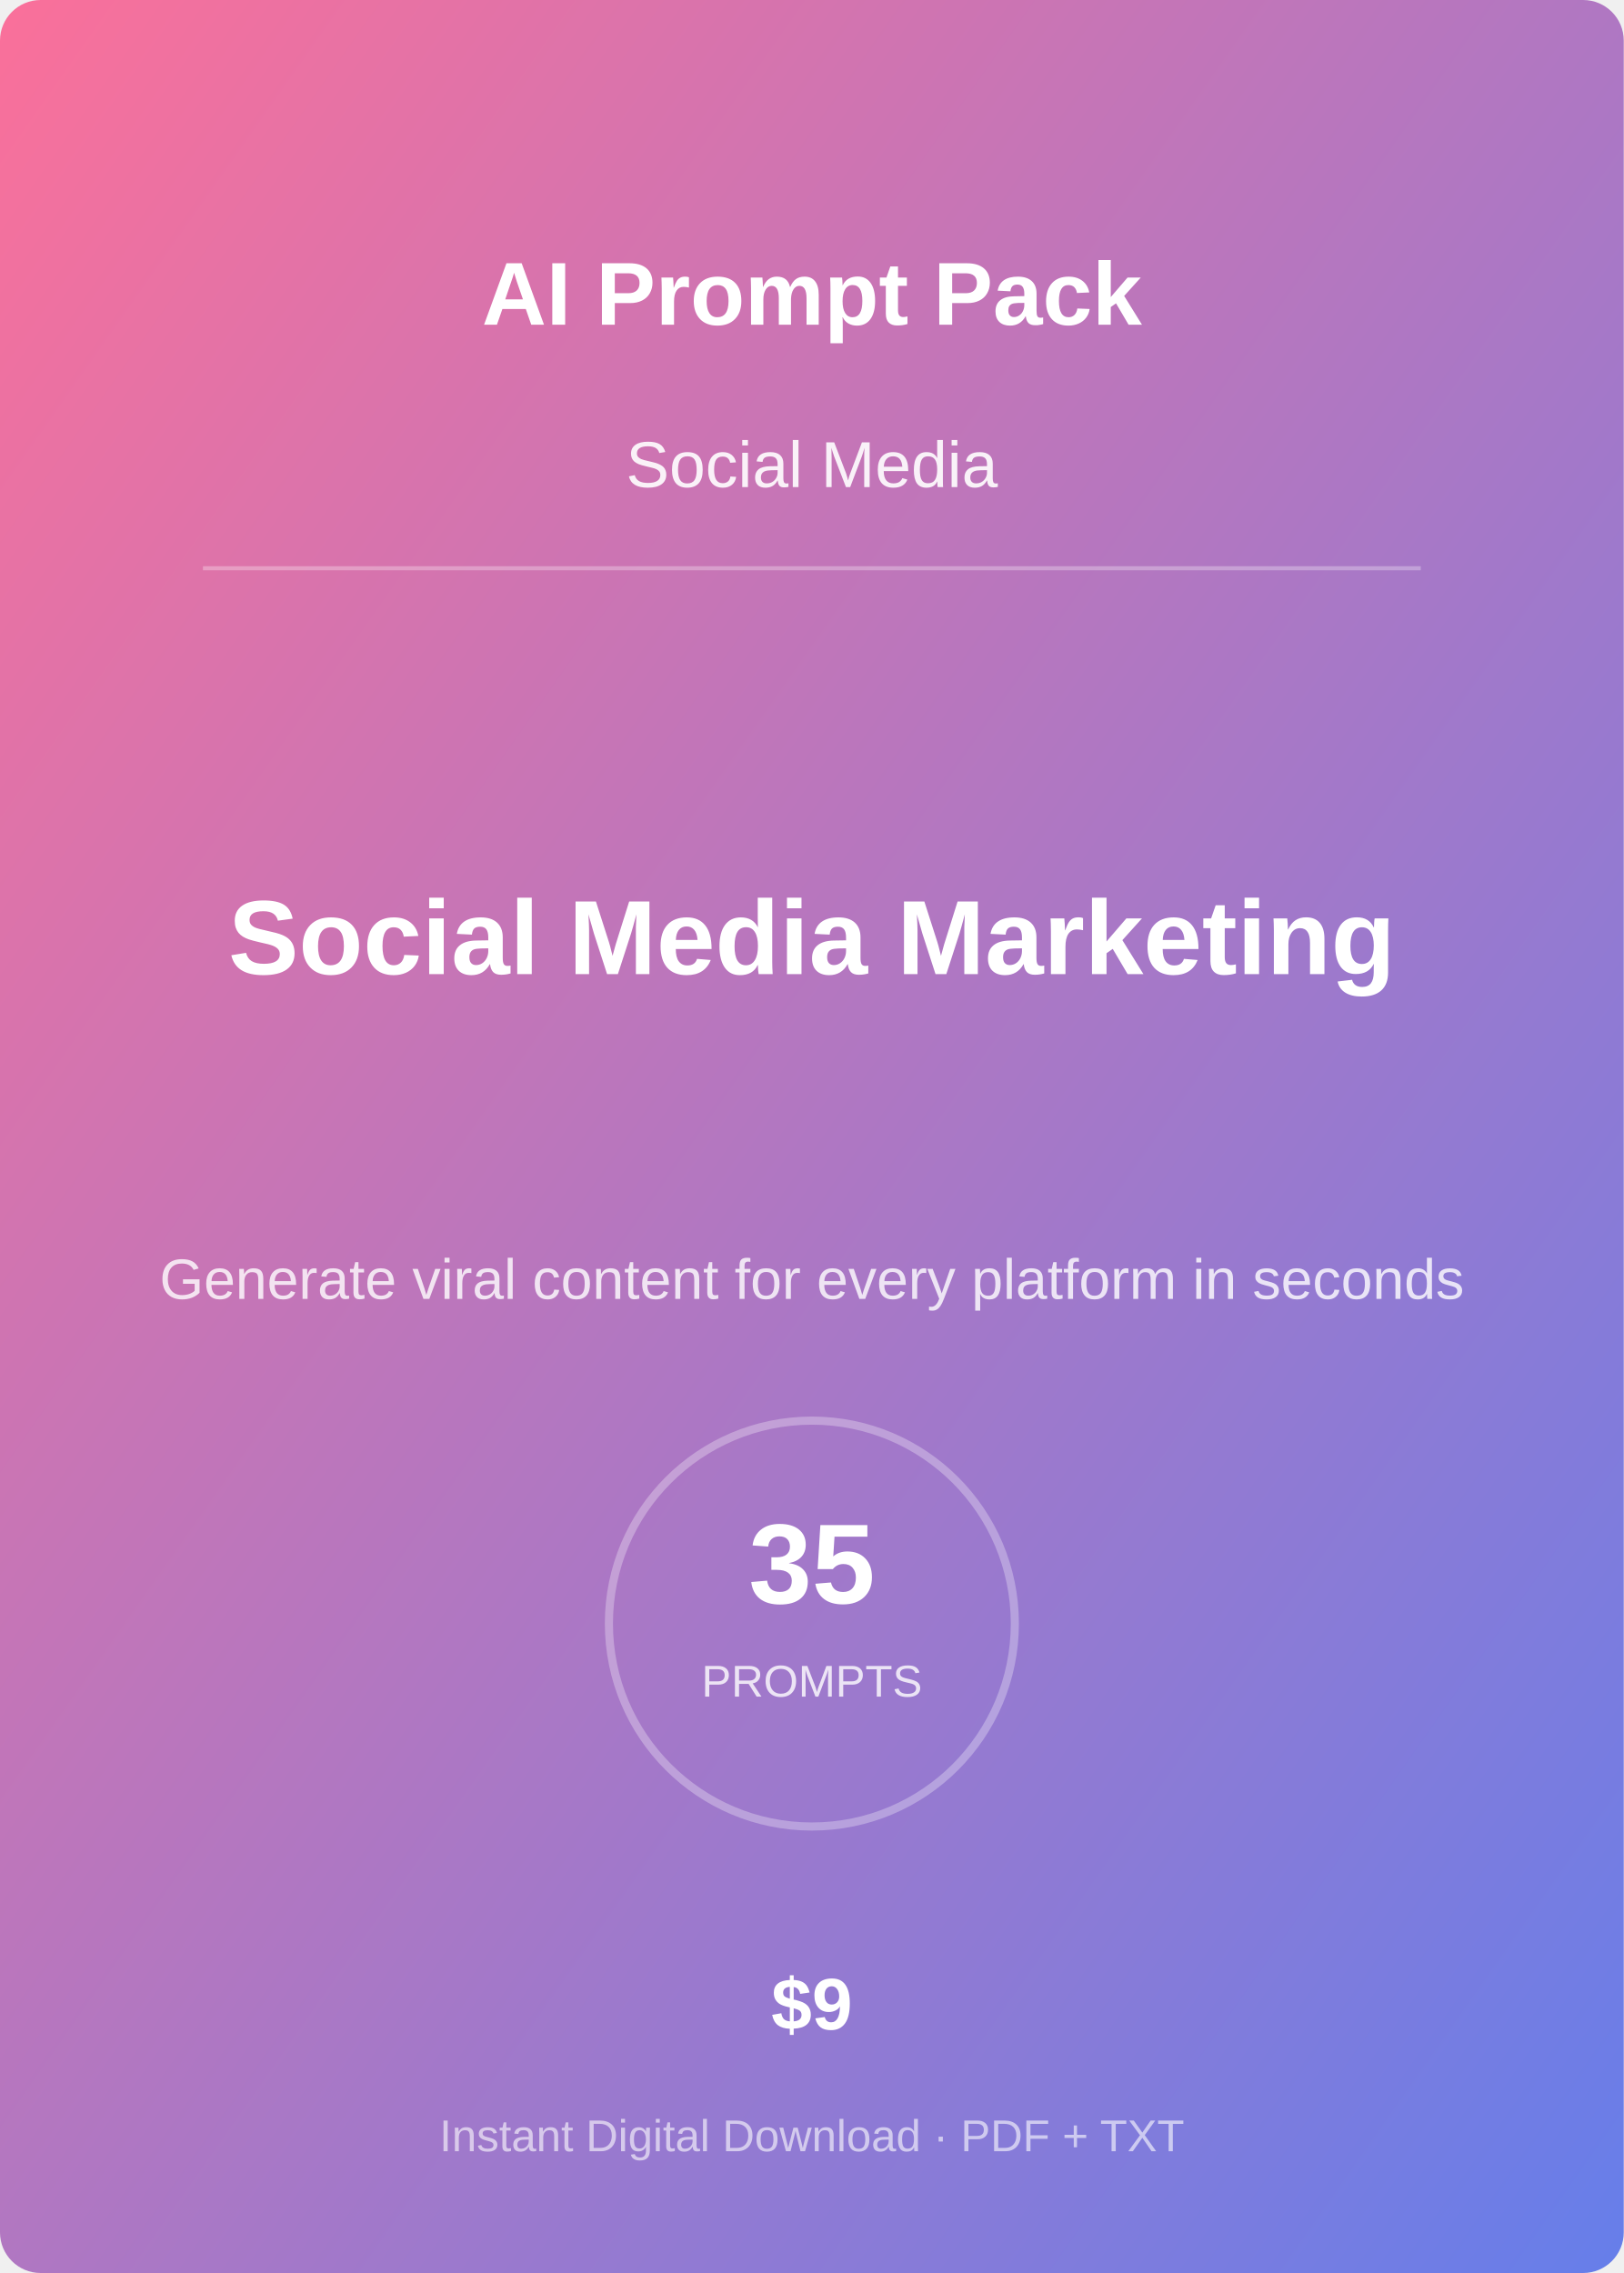
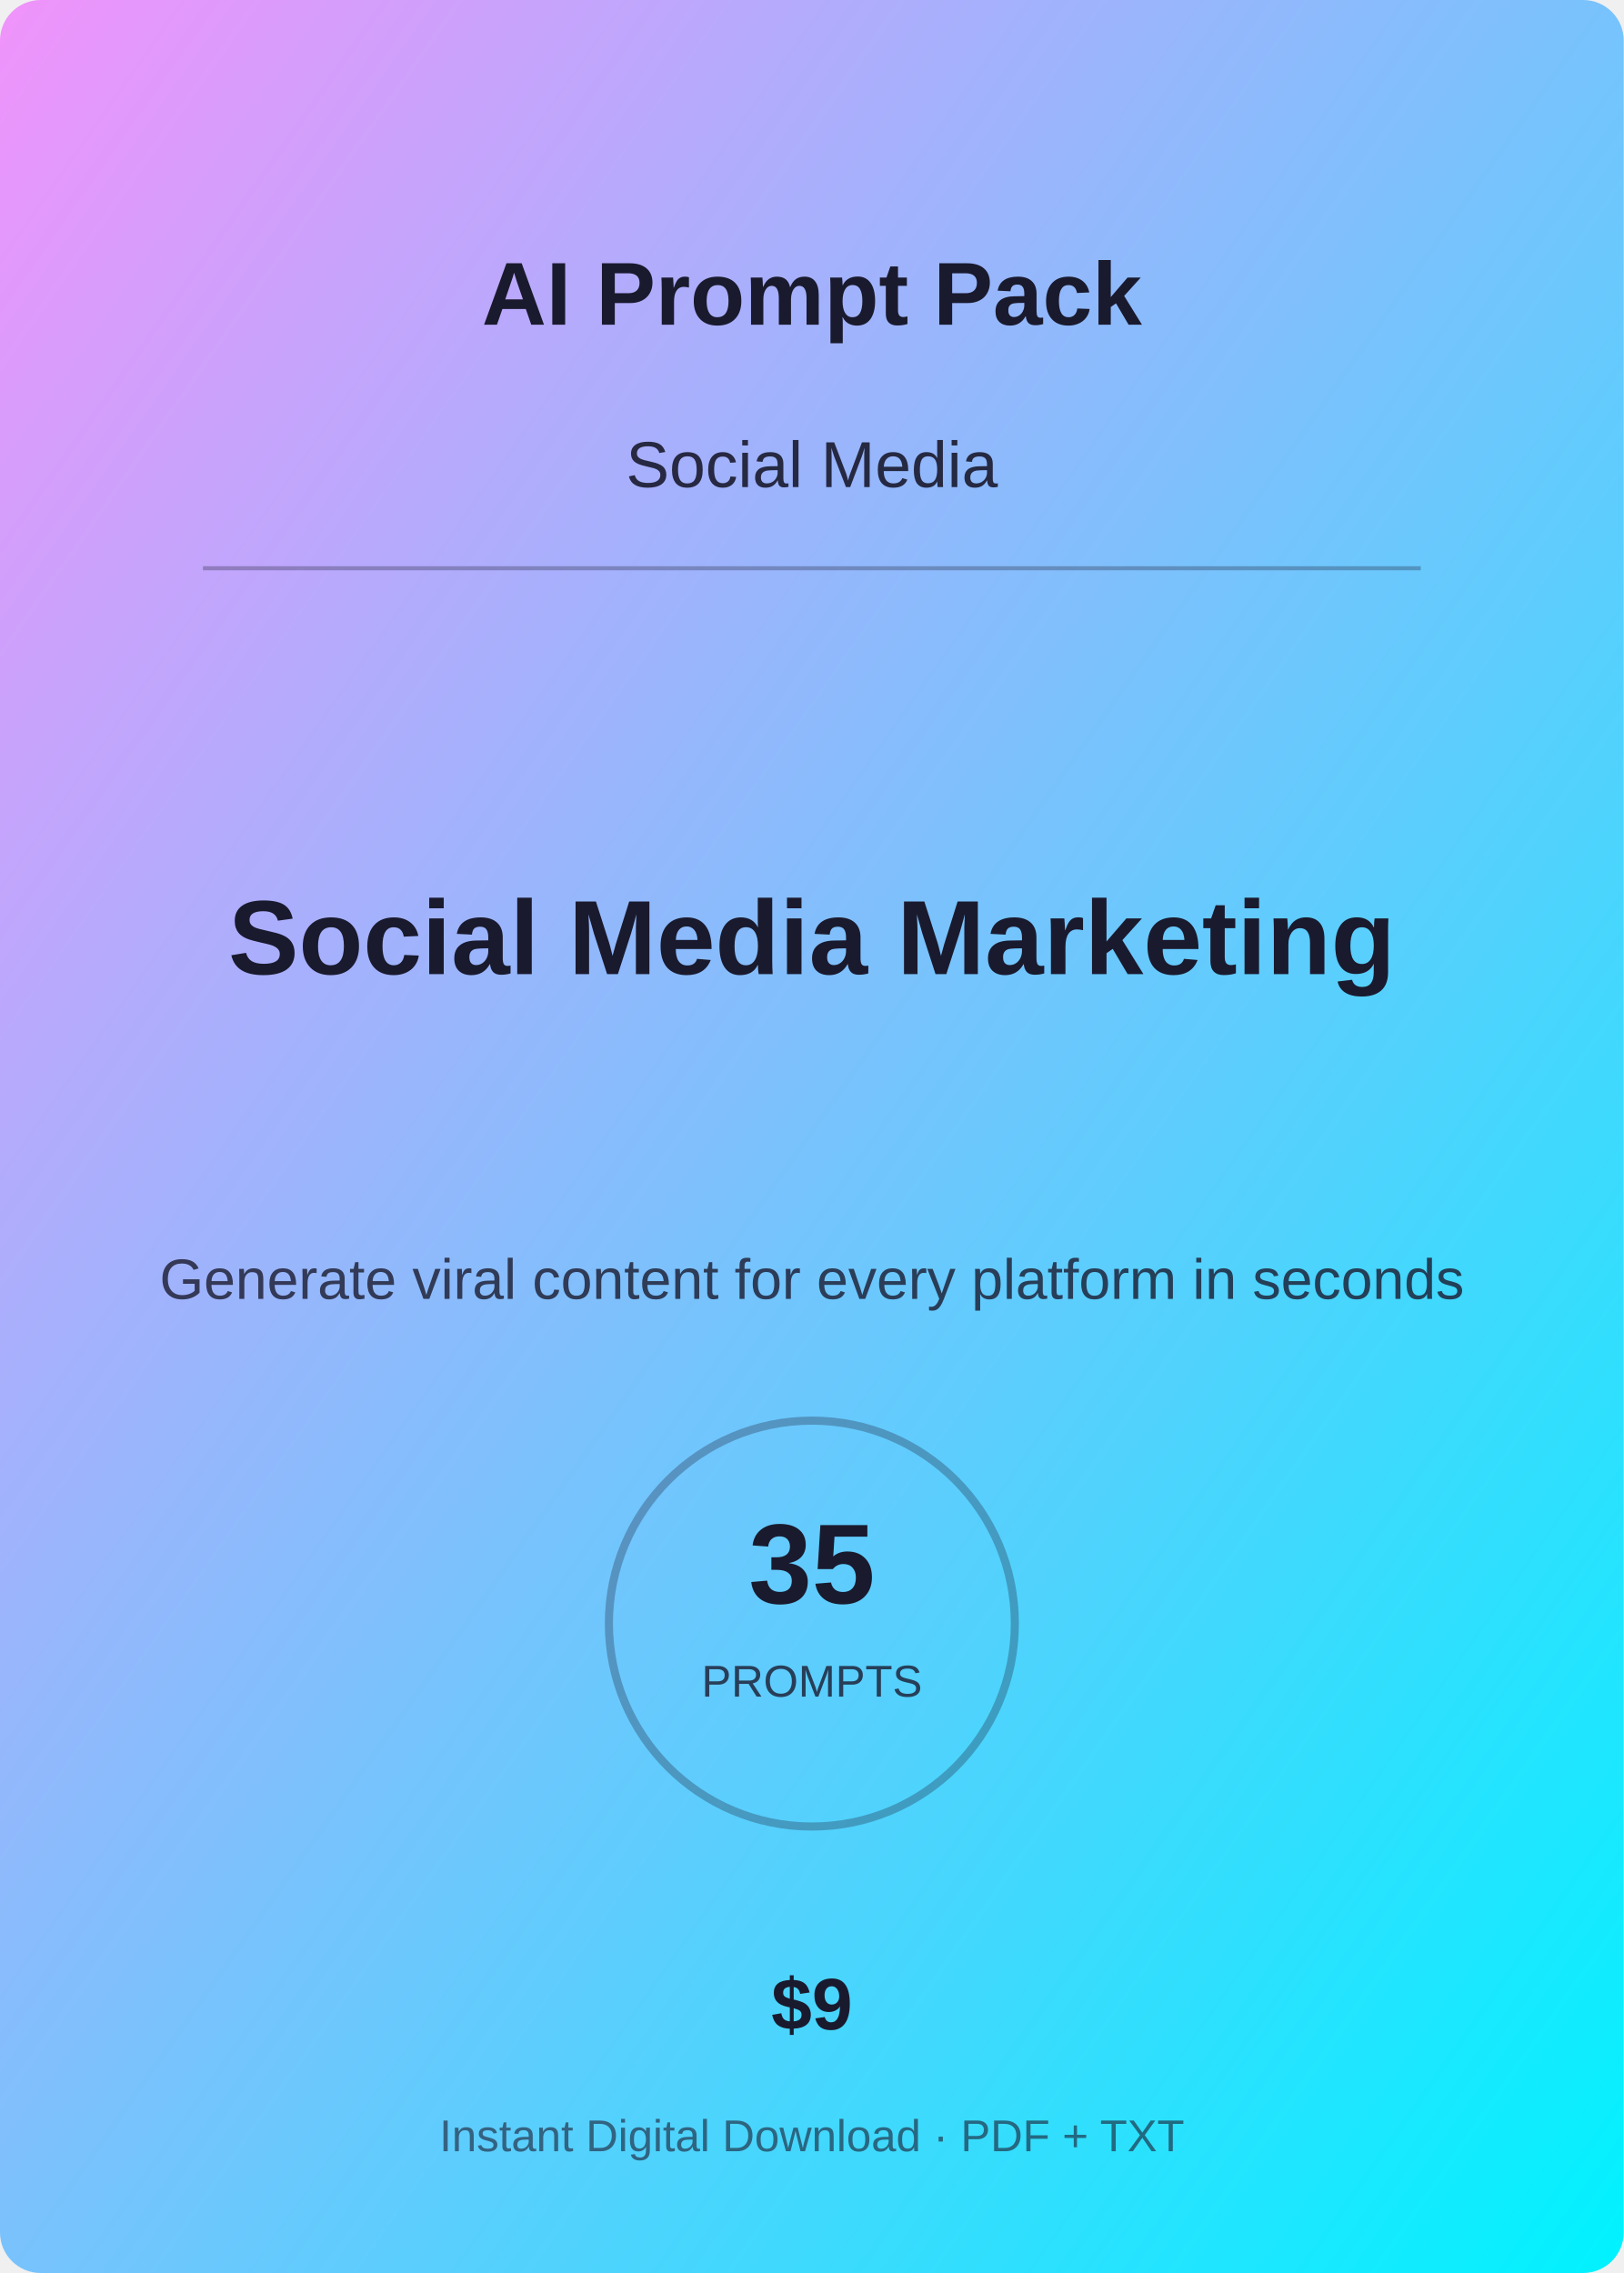
<svg xmlns="http://www.w3.org/2000/svg" viewBox="0 0 400 560">
  <defs>
    <linearGradient id="bg" x1="0%" y1="0%" x2="100%" y2="100%">
-       <stop offset="0%" style="stop-color:#fa709a" />
-       <stop offset="100%" style="stop-color:#667eea" />
+       <stop offset="0%" style="stop-color:#f093fb" />
+       <stop offset="100%" style="stop-color:#00f2fe" />
    </linearGradient>
  </defs>
  <rect width="400" height="560" fill="url(#bg)" rx="10" />
-   <text x="200" y="80" text-anchor="middle" font-family="Arial,sans-serif" font-size="22" font-weight="bold" fill="#fff">AI Prompt Pack</text>
-   <text x="200" y="120" text-anchor="middle" font-family="Arial,sans-serif" font-size="16" fill="#fff" opacity="0.9">Social Media</text>
-   <line x1="50" y1="140" x2="350" y2="140" stroke="#fff" stroke-width="1" opacity="0.3" />
-   <text x="200" y="240" text-anchor="middle" font-family="Arial,sans-serif" font-size="26" font-weight="bold" fill="#fff">Social Media Marketing</text>
-   <text x="200" y="320" text-anchor="middle" font-family="Arial,sans-serif" font-size="14" fill="#fff" opacity="0.8">Generate viral content for every platform in seconds</text>
-   <circle cx="200" cy="400" r="50" fill="none" stroke="#fff" stroke-width="2" opacity="0.3" />
-   <text x="200" y="395" text-anchor="middle" font-family="Arial,sans-serif" font-size="28" font-weight="bold" fill="#fff">35</text>
-   <text x="200" y="418" text-anchor="middle" font-family="Arial,sans-serif" font-size="11" fill="#fff" opacity="0.8">PROMPTS</text>
-   <text x="200" y="500" text-anchor="middle" font-family="Arial,sans-serif" font-size="18" font-weight="bold" fill="#fff">$9</text>
-   <text x="200" y="530" text-anchor="middle" font-family="Arial,sans-serif" font-size="11" fill="#fff" opacity="0.6">Instant Digital Download · PDF + TXT</text>
+   <text x="200" y="80" text-anchor="middle" font-family="Arial,sans-serif" font-size="22" font-weight="bold" fill="#1a1a2e">AI Prompt Pack</text>
+   <text x="200" y="120" text-anchor="middle" font-family="Arial,sans-serif" font-size="16" fill="#1a1a2e" opacity="0.9">Social Media</text>
+   <line x1="50" y1="140" x2="350" y2="140" stroke="#1a1a2e" stroke-width="1" opacity="0.3" />
+   <text x="200" y="240" text-anchor="middle" font-family="Arial,sans-serif" font-size="26" font-weight="bold" fill="#1a1a2e">Social Media Marketing</text>
+   <text x="200" y="320" text-anchor="middle" font-family="Arial,sans-serif" font-size="14" fill="#1a1a2e" opacity="0.8">Generate viral content for every platform in seconds</text>
+   <circle cx="200" cy="400" r="50" fill="none" stroke="#1a1a2e" stroke-width="2" opacity="0.3" />
+   <text x="200" y="395" text-anchor="middle" font-family="Arial,sans-serif" font-size="28" font-weight="bold" fill="#1a1a2e">35</text>
+   <text x="200" y="418" text-anchor="middle" font-family="Arial,sans-serif" font-size="11" fill="#1a1a2e" opacity="0.8">PROMPTS</text>
+   <text x="200" y="500" text-anchor="middle" font-family="Arial,sans-serif" font-size="18" font-weight="bold" fill="#1a1a2e">$9</text>
+   <text x="200" y="530" text-anchor="middle" font-family="Arial,sans-serif" font-size="11" fill="#1a1a2e" opacity="0.6">Instant Digital Download · PDF + TXT</text>
</svg>
